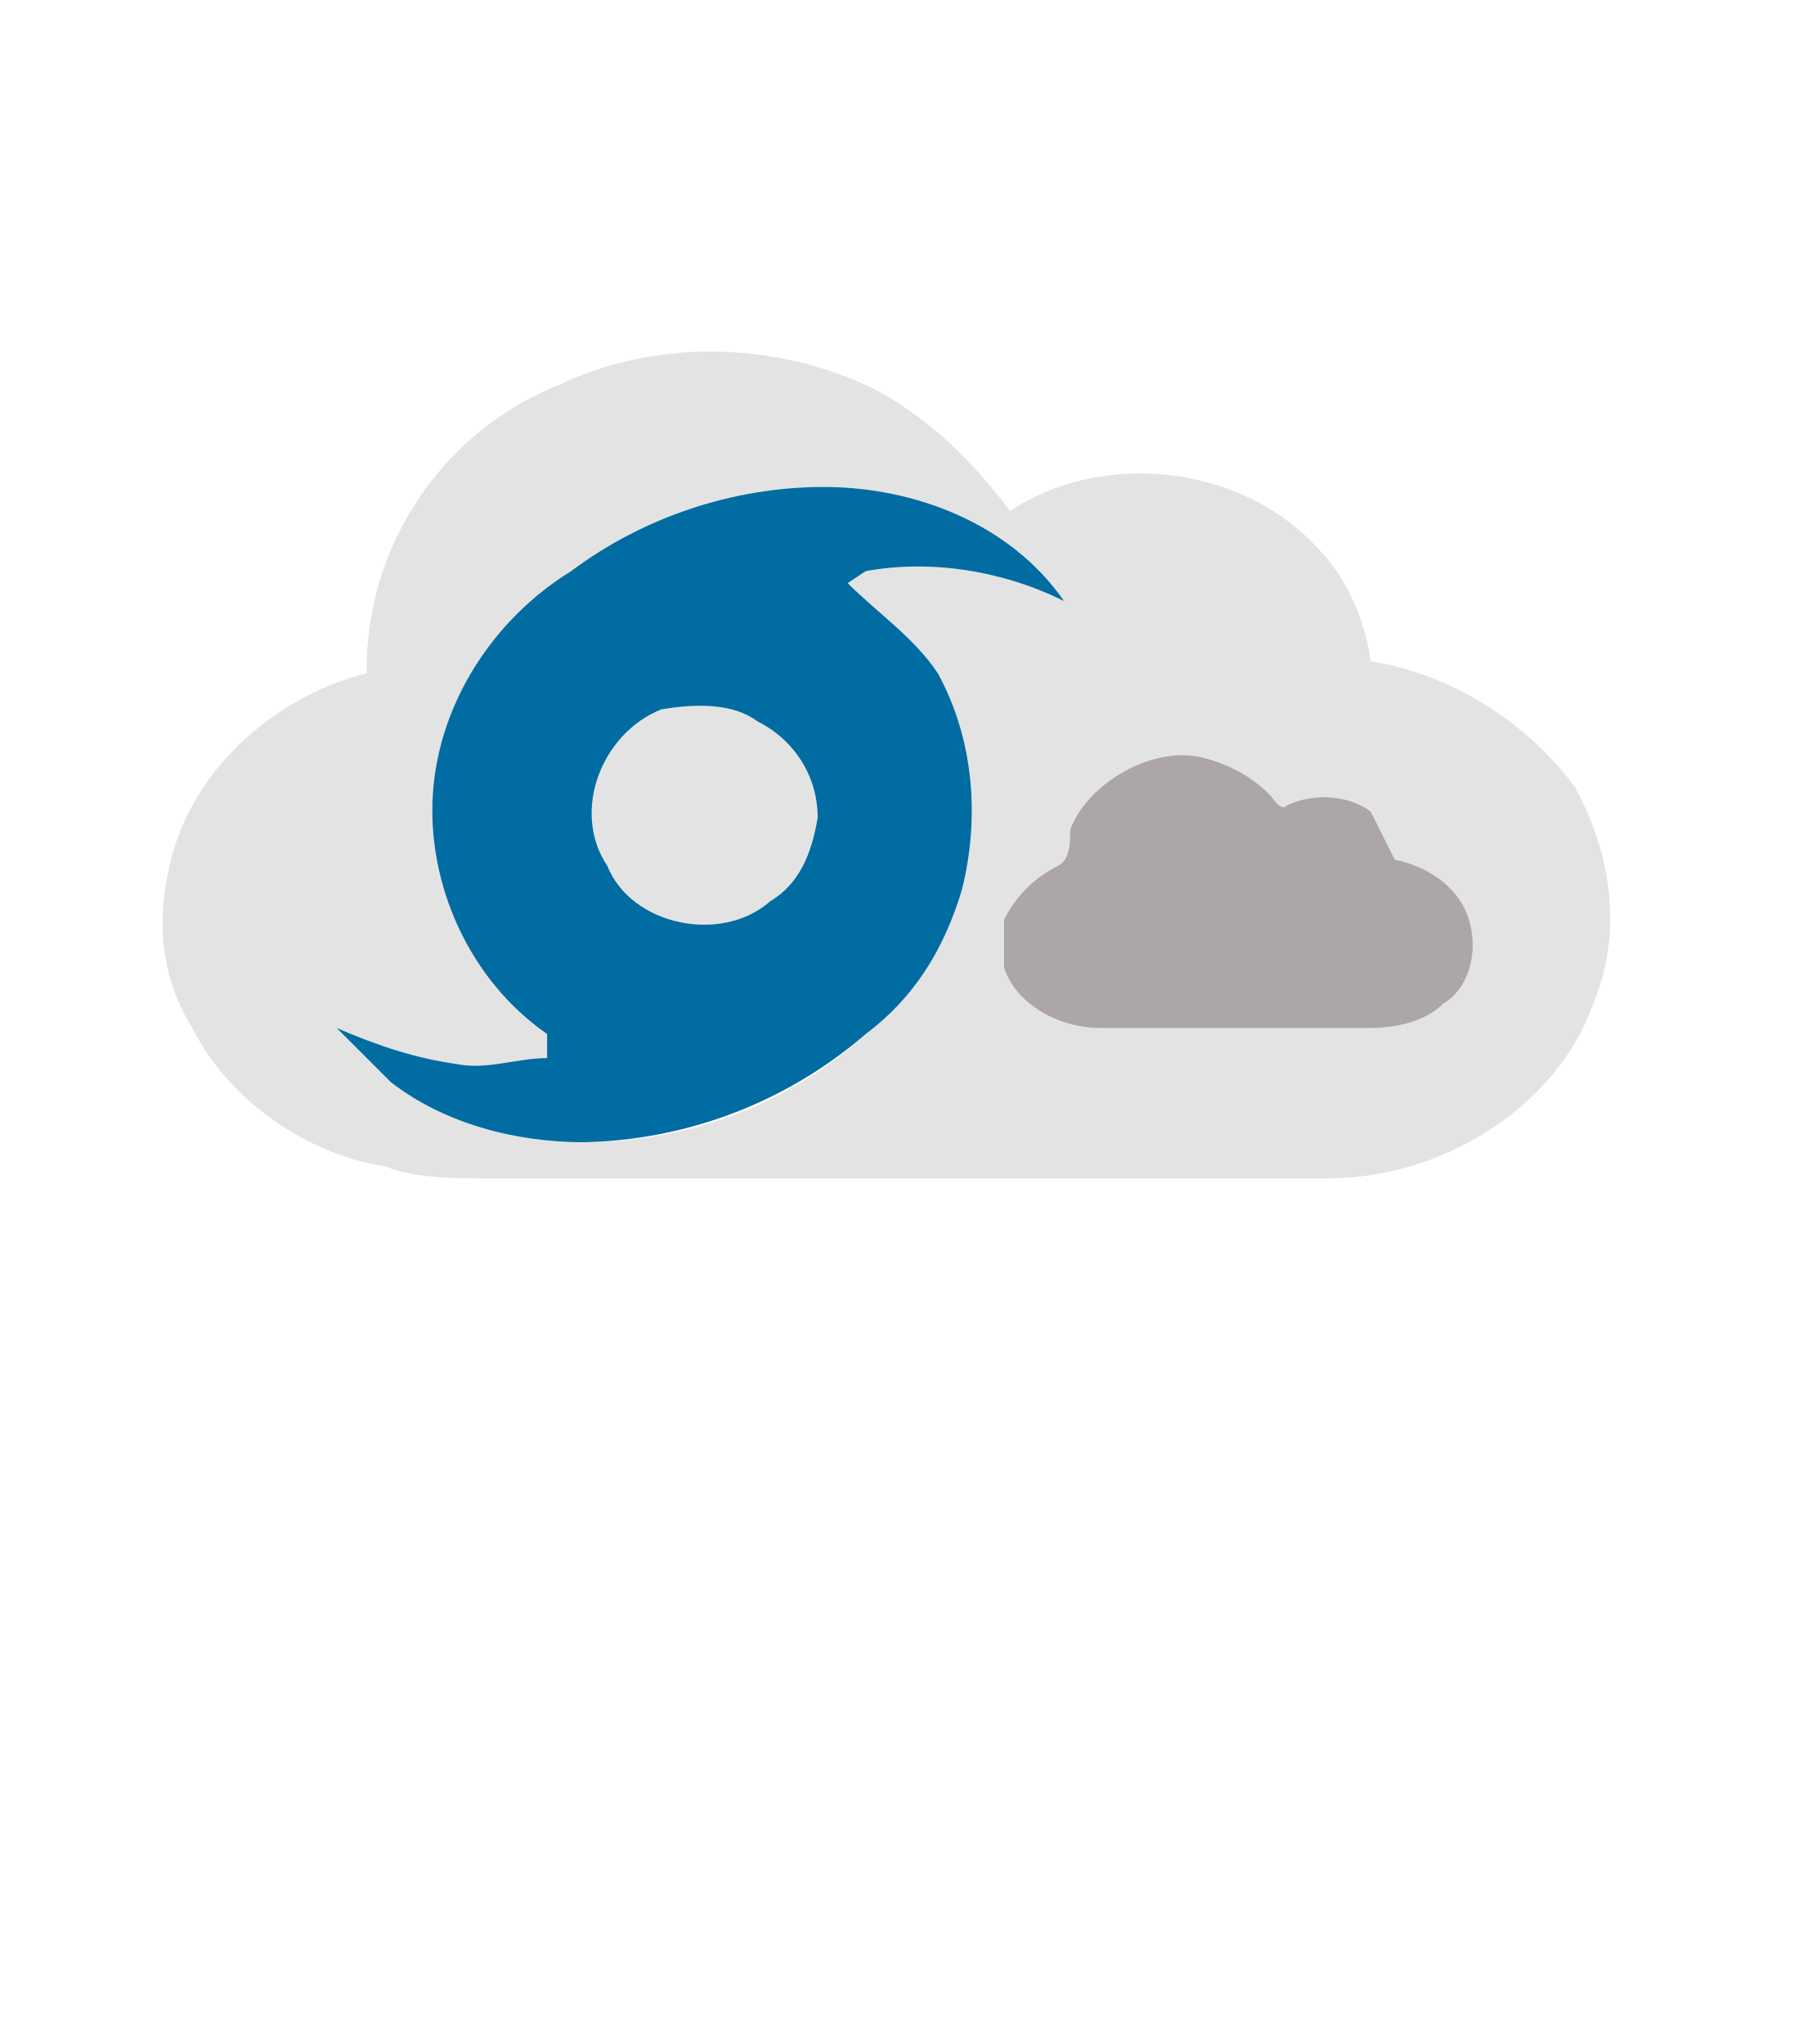
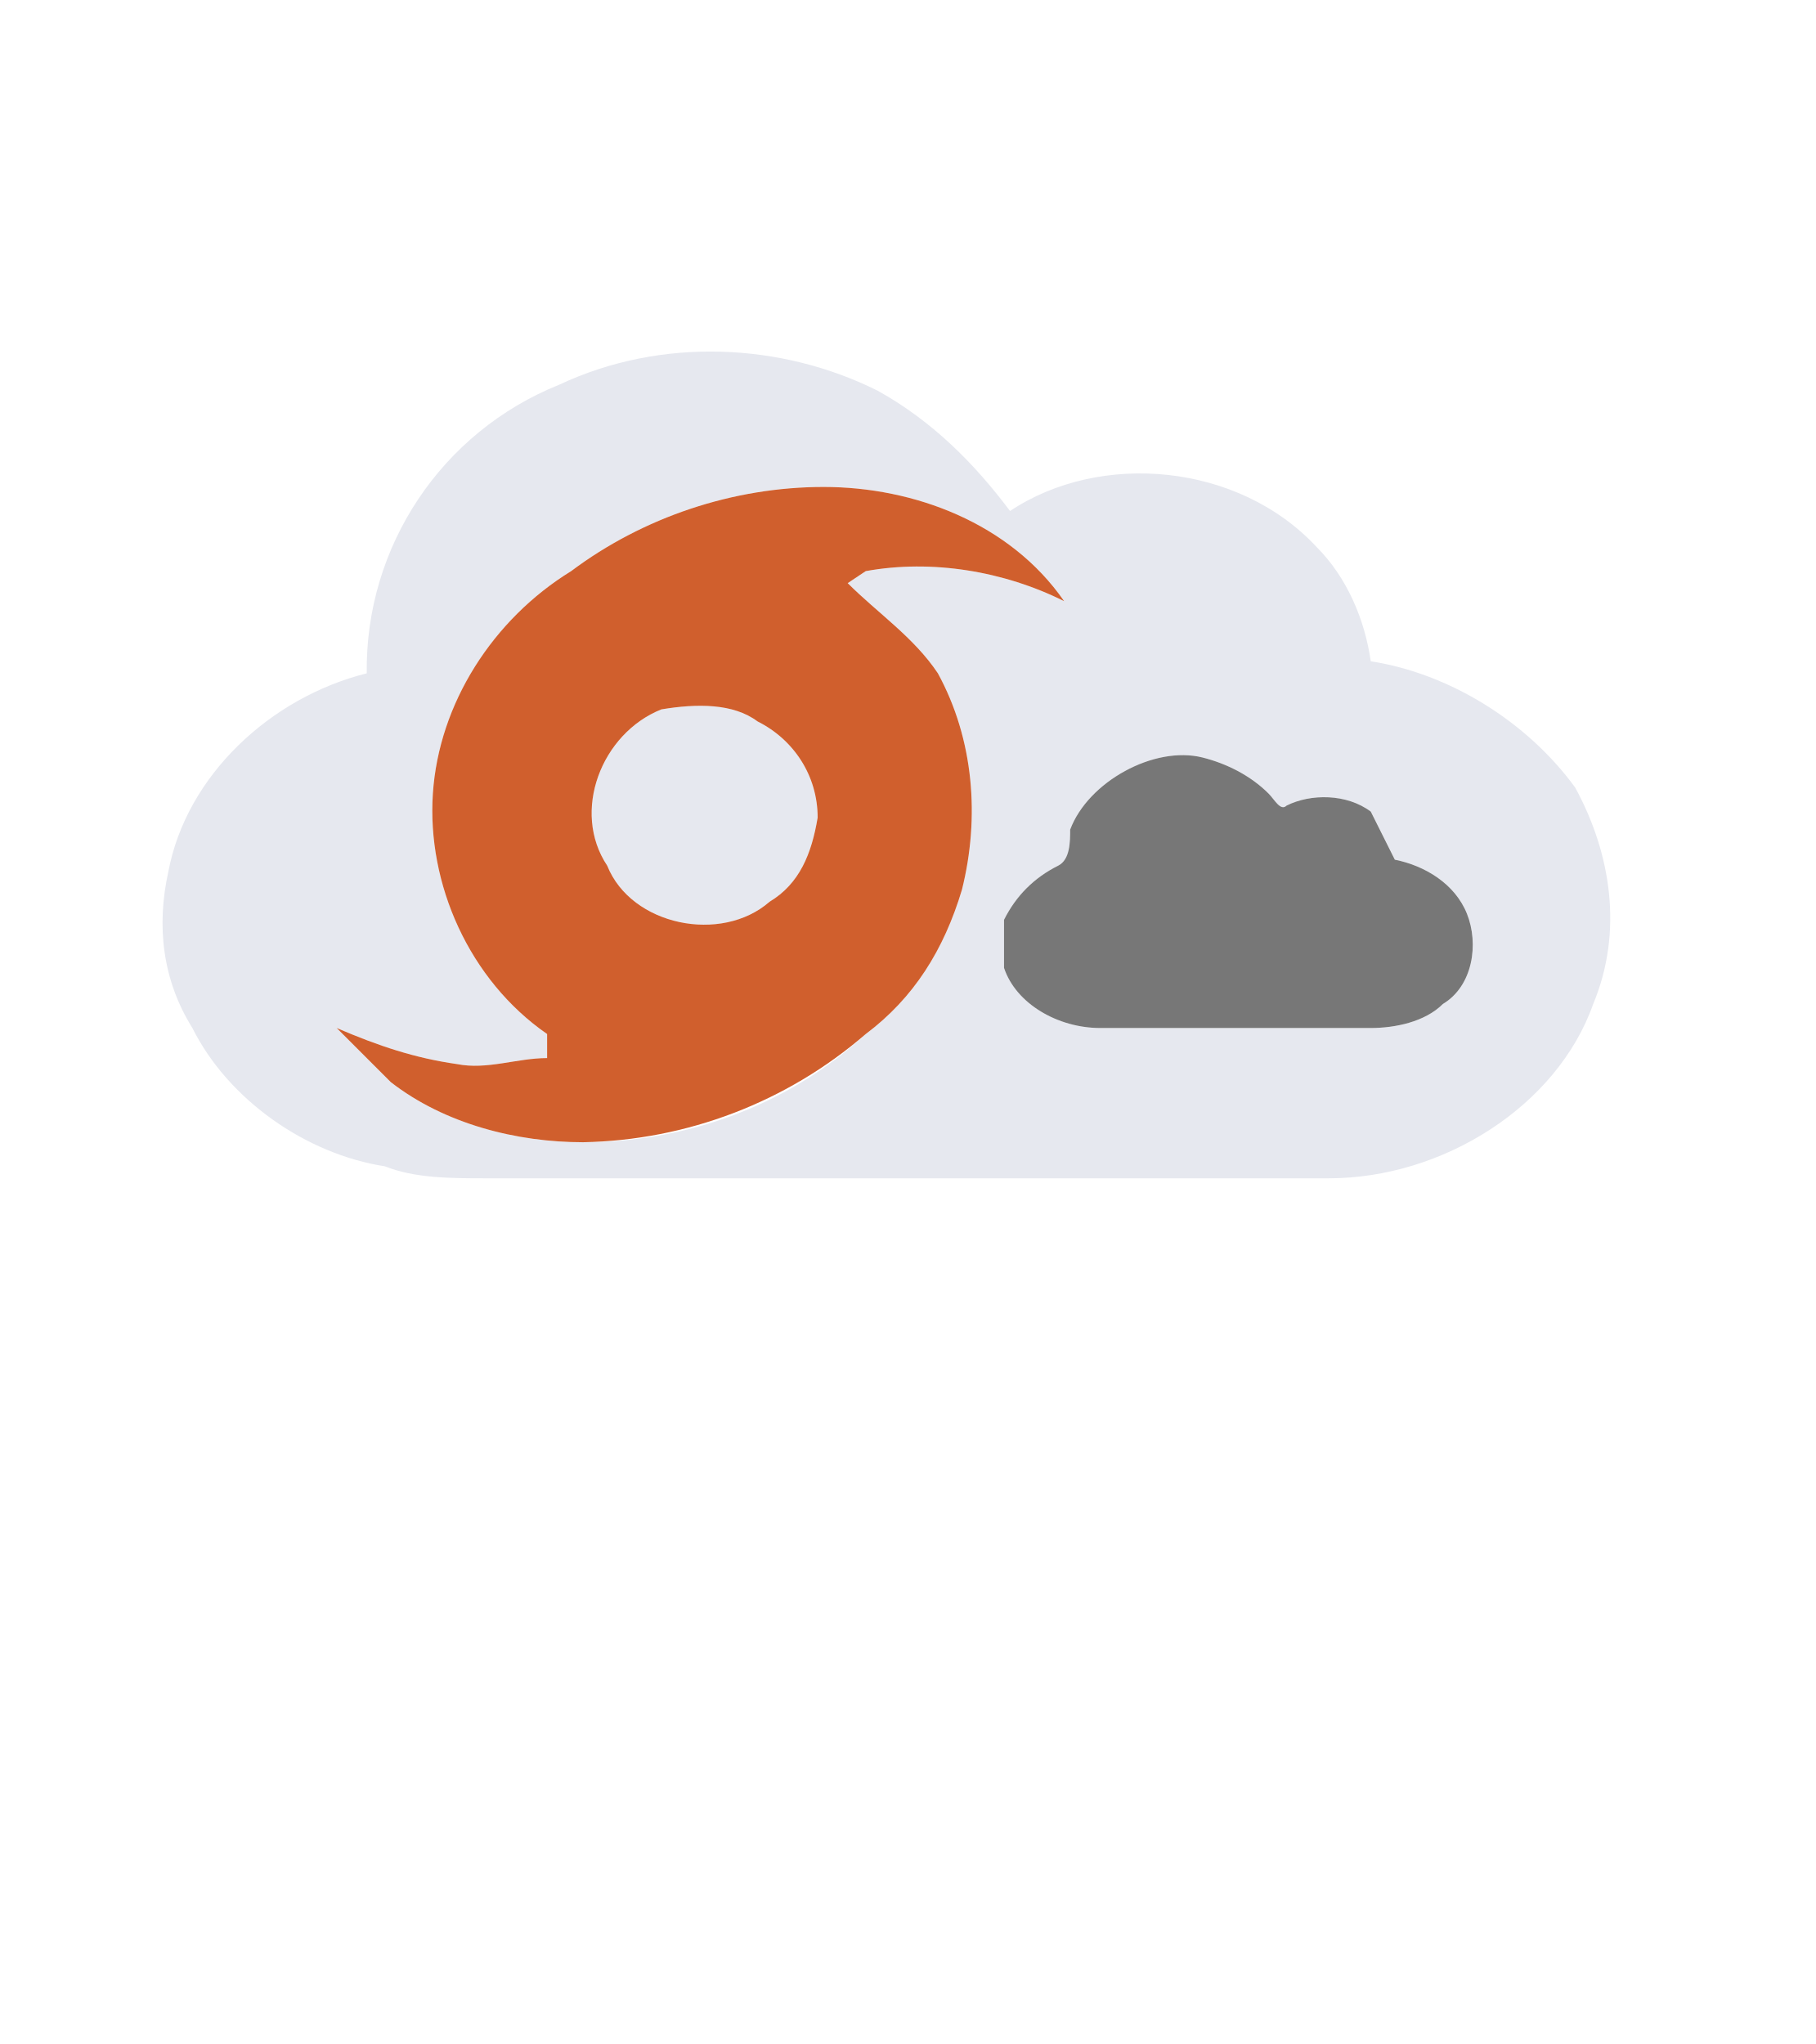
<svg xmlns="http://www.w3.org/2000/svg" id="weather34 trop 2" version="1" viewBox="0 0 302 340">
-   <g fill="#e4e3e3">
+   <g fill="#e6e8ef">
    <path d="M93 64c17-8 37-7 53 1 9 5 16 12 22 20 15-10 38-8 51 6 5 5 8 12 9 19 13 2 26 10 34 21 6 11 8 24 3 36-6 17-25 29-44 29H81c-6 0-12 0-17-2-13-2-26-11-32-23-5-8-6-17-4-26 3-16 17-29 33-33a51 51 0 0 1 32-48m2 31c-13 8-22 22-23 37s6 31 19 40v4c-5 0-10 2-15 1-7-1-13-3-20-6l9 9c9 7 21 10 32 10 17 0 34-6 47-18 8-6 13-14 16-24 3-12 2-25-4-36-4-6-10-10-15-15l3-2c11-2 23 0 33 5-9-13-25-19-40-19s-30 5-42 14m83 43c0 2 0 5-2 6-4 2-7 5-9 9v8c2 6 9 10 16 10h45c4 0 9-1 12-4 5-3 6-10 4-15s-7-8-12-9l-4-8c-4-3-10-3-14-1-1 1-2-1-3-2-3-3-7-5-11-6-8-2-19 4-22 12z" />
    <path d="M110 118c6-1 12-1 16 2 6 3 10 9 10 16-1 6-3 11-8 14-8 7-23 4-27-6-6-9-1-22 9-26z" />
  </g>
-   <path fill="#006ca2" d="M95 95c12-9 27-14 42-14s31 6 40 19c-10-5-22-7-33-5l-3 2c5 5 11 9 15 15 6 11 7 24 4 36-3 10-8 18-16 24a74 74 0 0 1-47 18c-11 0-23-3-32-10l-9-9c7 3 13 5 20 6 5 1 10-1 15-1v-4c-13-9-20-25-19-40s10-29 23-37m15 23c-10 4-15 17-9 26 4 10 19 13 27 6 5-3 7-8 8-14 0-7-4-13-10-16-4-3-10-3-16-2z" />
-   <path fill="#aca6a6" d="M178 138c3-8 14-14 22-12 4 1 8 3 11 6 1 1 2 3 3 2 4-2 10-2 14 1l4 8c5 1 10 4 12 9s1 12-4 15c-3 3-8 4-12 4h-45c-7 0-14-4-16-10v-8c2-4 5-7 9-9 2-1 2-4 2-6z" />
+   <path fill="#d05f2d" d="M95 95c12-9 27-14 42-14s31 6 40 19c-10-5-22-7-33-5l-3 2c5 5 11 9 15 15 6 11 7 24 4 36-3 10-8 18-16 24a74 74 0 0 1-47 18c-11 0-23-3-32-10l-9-9c7 3 13 5 20 6 5 1 10-1 15-1v-4c-13-9-20-25-19-40s10-29 23-37m15 23c-10 4-15 17-9 26 4 10 19 13 27 6 5-3 7-8 8-14 0-7-4-13-10-16-4-3-10-3-16-2z" />
+   <path fill="#777" d="M178 138c3-8 14-14 22-12 4 1 8 3 11 6 1 1 2 3 3 2 4-2 10-2 14 1l4 8c5 1 10 4 12 9s1 12-4 15c-3 3-8 4-12 4h-45c-7 0-14-4-16-10v-8c2-4 5-7 9-9 2-1 2-4 2-6z" />
</svg>
